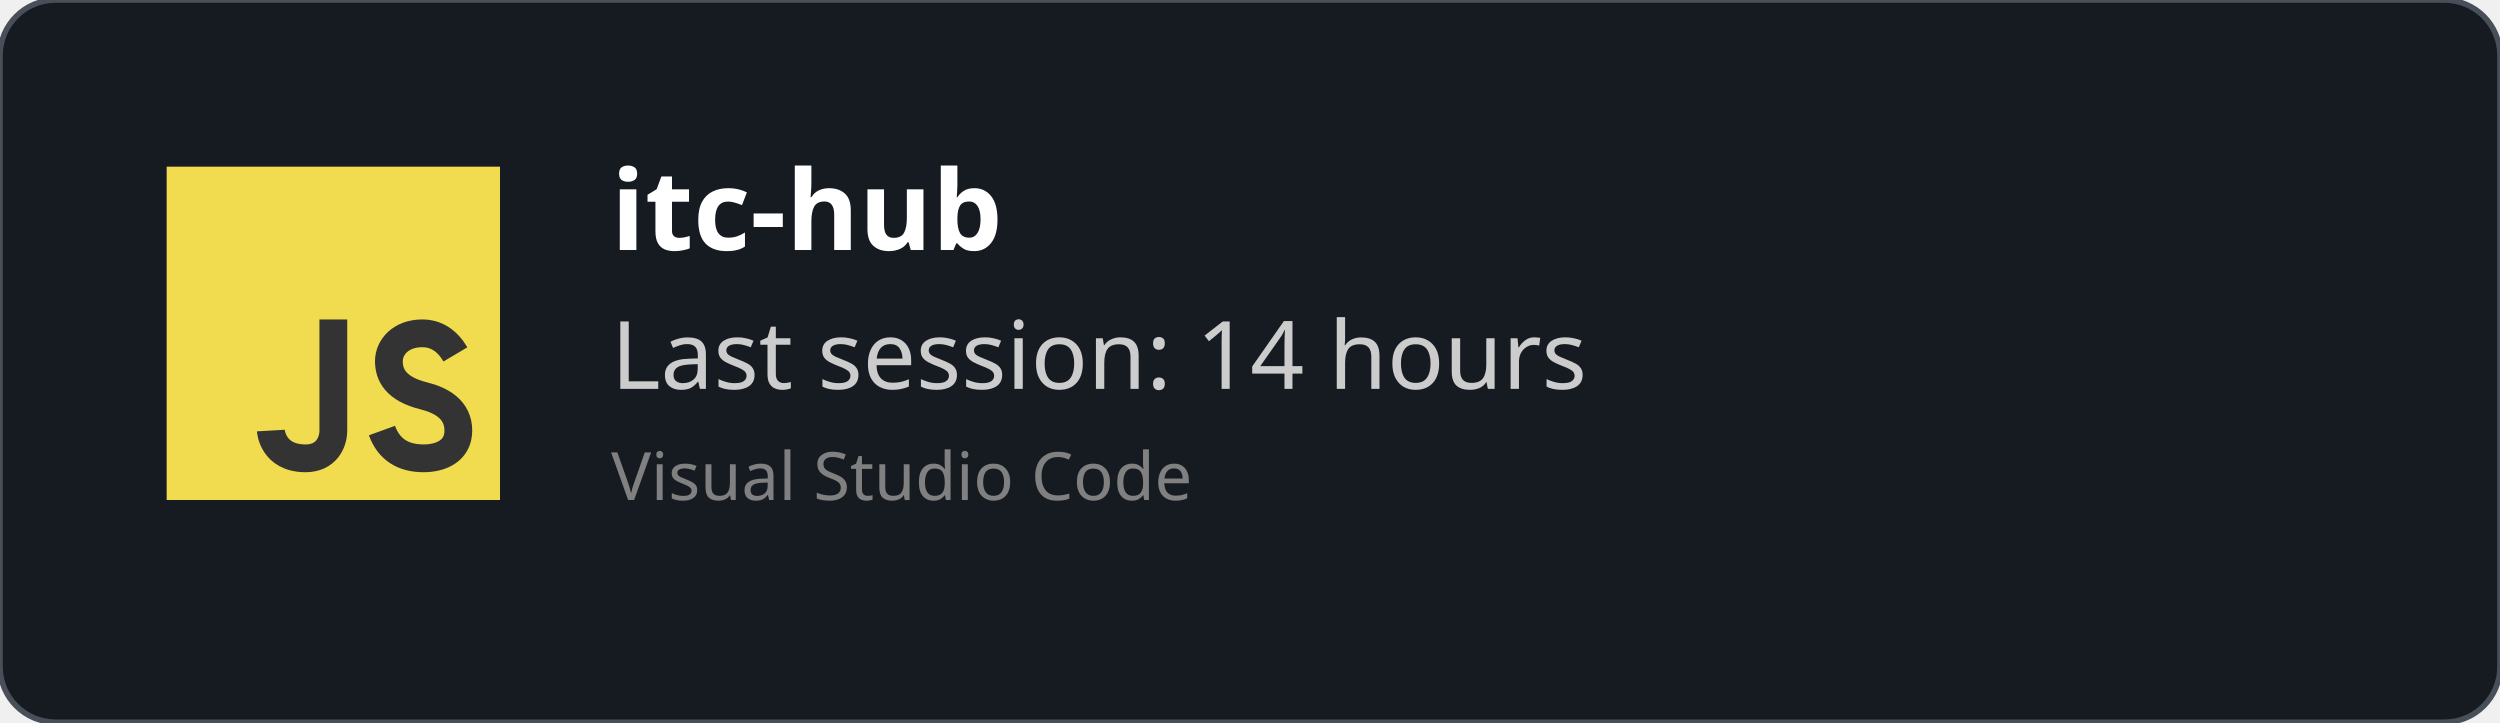
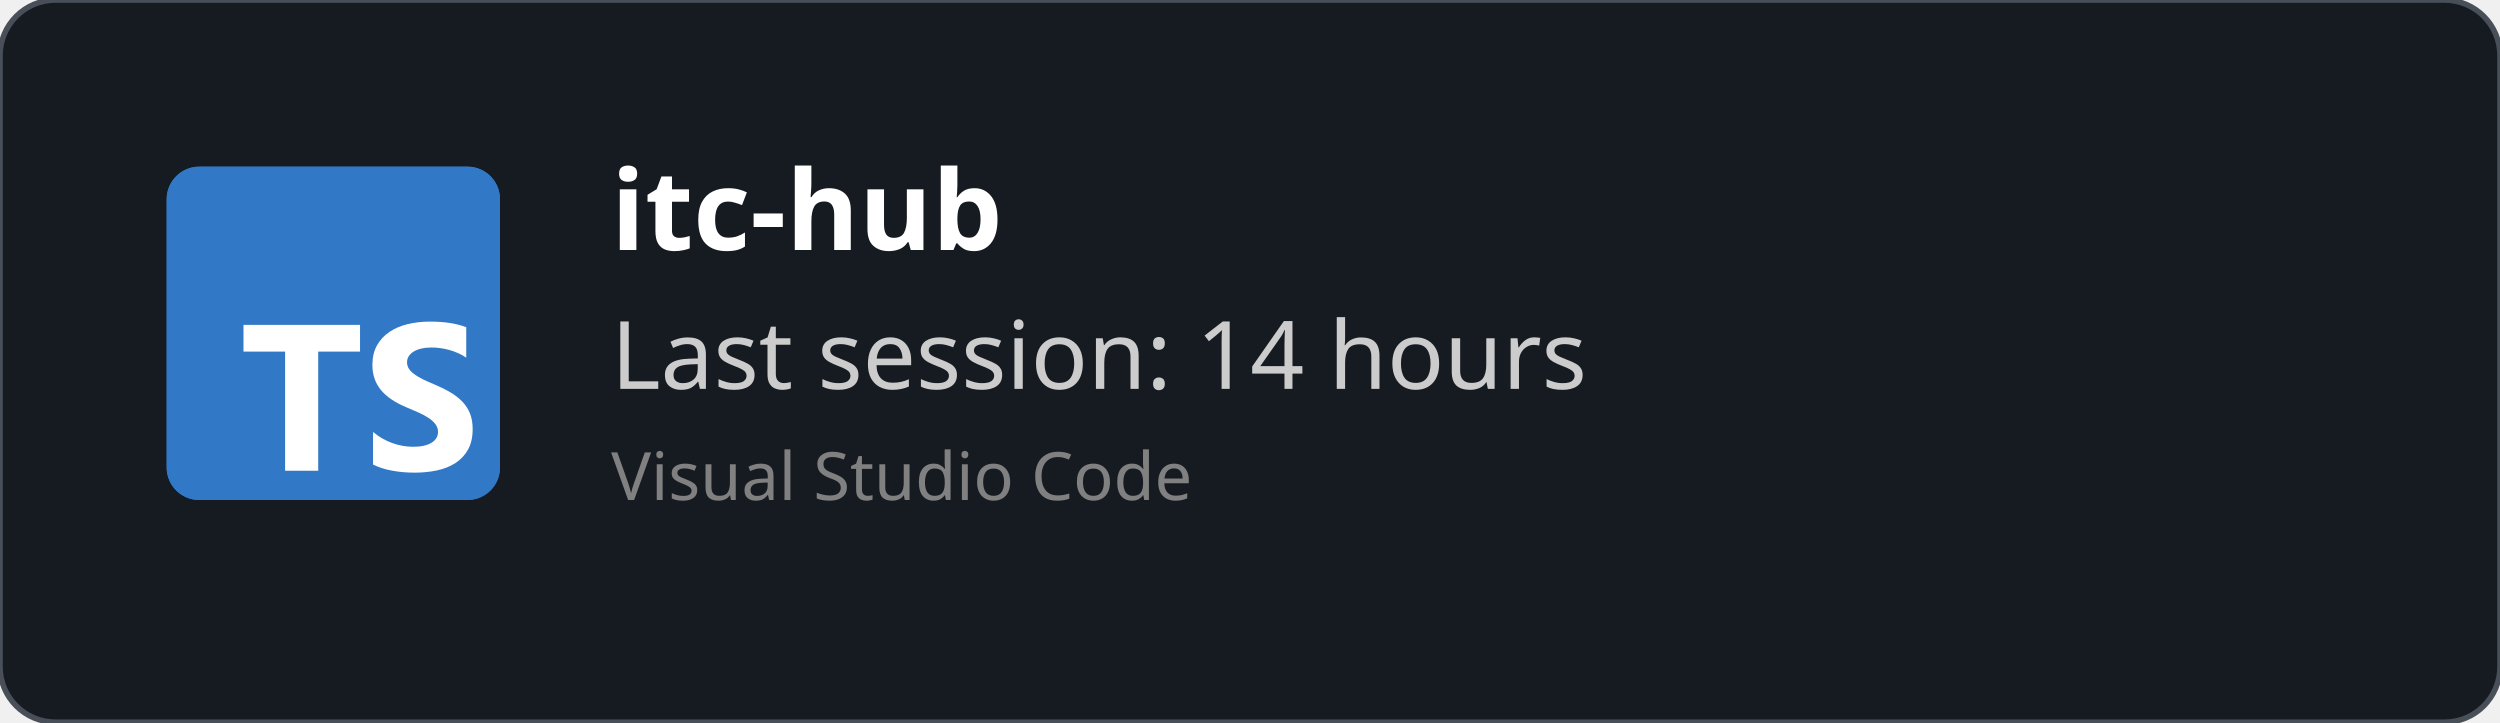
<svg xmlns="http://www.w3.org/2000/svg" width="450" height="130" viewBox="0 0 450 130" fill="none" role="img">
  <style>
    *{
        font-family: 'Segoe UI', Ubuntu, monospace
    }
    </style>
  <defs>
    <clipPath id="horizontalClip" x="20" y="20" width="500" height="200">
      <rect x="90" y="20" width="300" height="50" />
    </clipPath>
  </defs>
  <rect width="450" height="130" fill="rgba(22,27,34)" stroke="#484f58" stroke-width="1" fill-opacity="1" stroke-opacity="1" x="0" y="0" rx="10px" ry="10px">
    </rect>
-   <svg width="60px" height="60px" x="30" y="30" viewBox="0 0 24 24" id="js">
-     <g fill="none" fill-rule="evenodd">
-       <rect width="24" height="24" fill="#F1DC50" />
-       <path stroke="#333" stroke-width="2" d="M12,11 C12,15.749 12,18.416 12,19 C12,19.876 11.477,21 10,21 C7.615,21 7.5,19 7.5,19 M20.79,13.516 C20.19,12.505 19.394,12 18.404,12 C16.856,12 16,13 16,14 C16,15 16.5,16 18.508,16.5 C19.786,16.818 21,17.5 21,19 C21,20.5 19.685,21 18.5,21 C16.986,21 15.986,20.333 15.5,19" />
-     </g>
+   <svg fill="none" height="60" viewBox="0 0 512 512" width="60" x="30" y="30">
+     <rect fill="#3178c6" height="512" rx="50" width="512" />
+     <rect fill="#3178c6" height="512" rx="50" width="512" />
+     <path clip-rule="evenodd" d="m316.939 407.424v50.061c8.138 4.172 17.763 7.3 28.875 9.386s22.823 3.129 35.135 3.129c11.999 0 23.397-1.147 34.196-3.442 10.799-2.294 20.268-6.075 28.406-11.342 8.138-5.266 14.581-12.15 19.328-20.65s7.121-19.007 7.121-31.522c0-9.074-1.356-17.026-4.069-23.857s-6.625-12.906-11.738-18.225c-5.112-5.319-11.242-10.091-18.389-14.315s-15.207-8.213-24.18-11.967c-6.573-2.712-12.468-5.345-17.685-7.9-5.217-2.556-9.651-5.163-13.303-7.822-3.652-2.66-6.469-5.476-8.451-8.448-1.982-2.973-2.974-6.336-2.974-10.091 0-3.441.887-6.544 2.661-9.308s4.278-5.136 7.512-7.118c3.235-1.981 7.199-3.52 11.894-4.615 4.696-1.095 9.912-1.642 15.651-1.642 4.173 0 8.581.313 13.224.938 4.643.626 9.312 1.591 14.008 2.894 4.695 1.304 9.259 2.947 13.694 4.928 4.434 1.982 8.529 4.276 12.285 6.884v-46.776c-7.616-2.92-15.937-5.084-24.962-6.492s-19.381-2.112-31.066-2.112c-11.895 0-23.163 1.278-33.805 3.833s-20.006 6.544-28.093 11.967c-8.086 5.424-14.476 12.333-19.171 20.729-4.695 8.395-7.043 18.433-7.043 30.114 0 14.914 4.304 27.638 12.912 38.172 8.607 10.533 21.675 19.45 39.204 26.751 6.886 2.816 13.303 5.579 19.25 8.291s11.086 5.528 15.415 8.448c4.33 2.92 7.747 6.101 10.252 9.543 2.504 3.441 3.756 7.352 3.756 11.733 0 3.233-.783 6.231-2.348 8.995s-3.939 5.162-7.121 7.196-7.147 3.624-11.894 4.771c-4.748 1.148-10.303 1.721-16.668 1.721-10.851 0-21.597-1.903-32.24-5.71-10.642-3.806-20.502-9.516-29.579-17.13zm-84.159-123.342h64.22v-41.082h-179v41.082h63.906v182.918h50.874z" fill="#fff" fill-rule="evenodd" />
  </svg>
  <text x="110" y="45" font-size="20" clip-path="url(#horizontalClip)" font-weight="bold" font-family="Ubuntu" fill="white">
    itc-hub
    </text>
  <text x="110" y="70" font-size="17px" font-family="Ubuntu" fill="#ccc">
    Last session: 14 hours
    </text>
  <text x="110" y="90" font-size="12px" font-family="Ubuntu" fill="grey">
    Visual Studio Code
    </text>
</svg>
